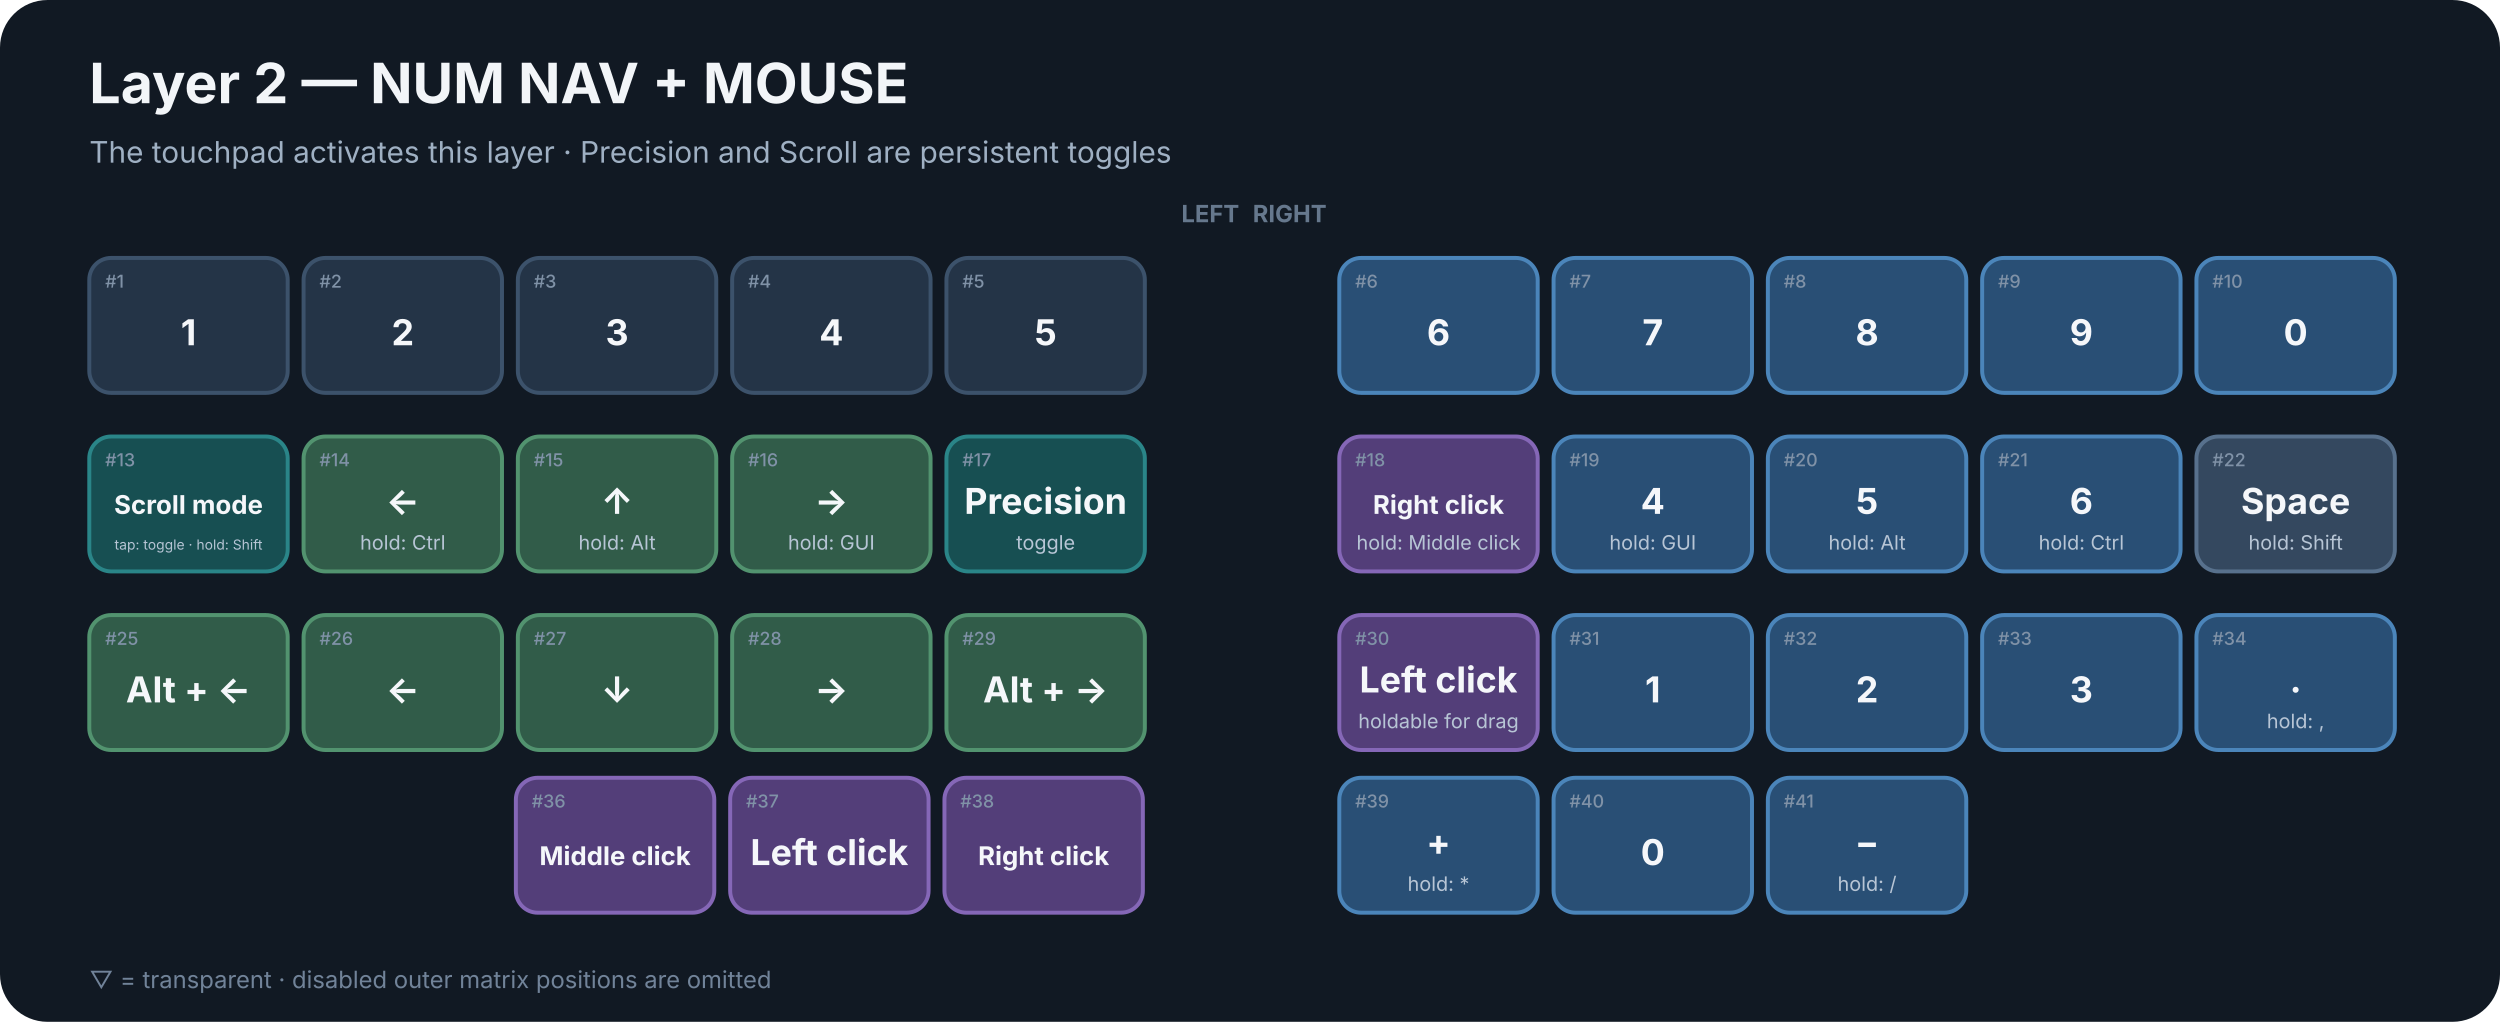
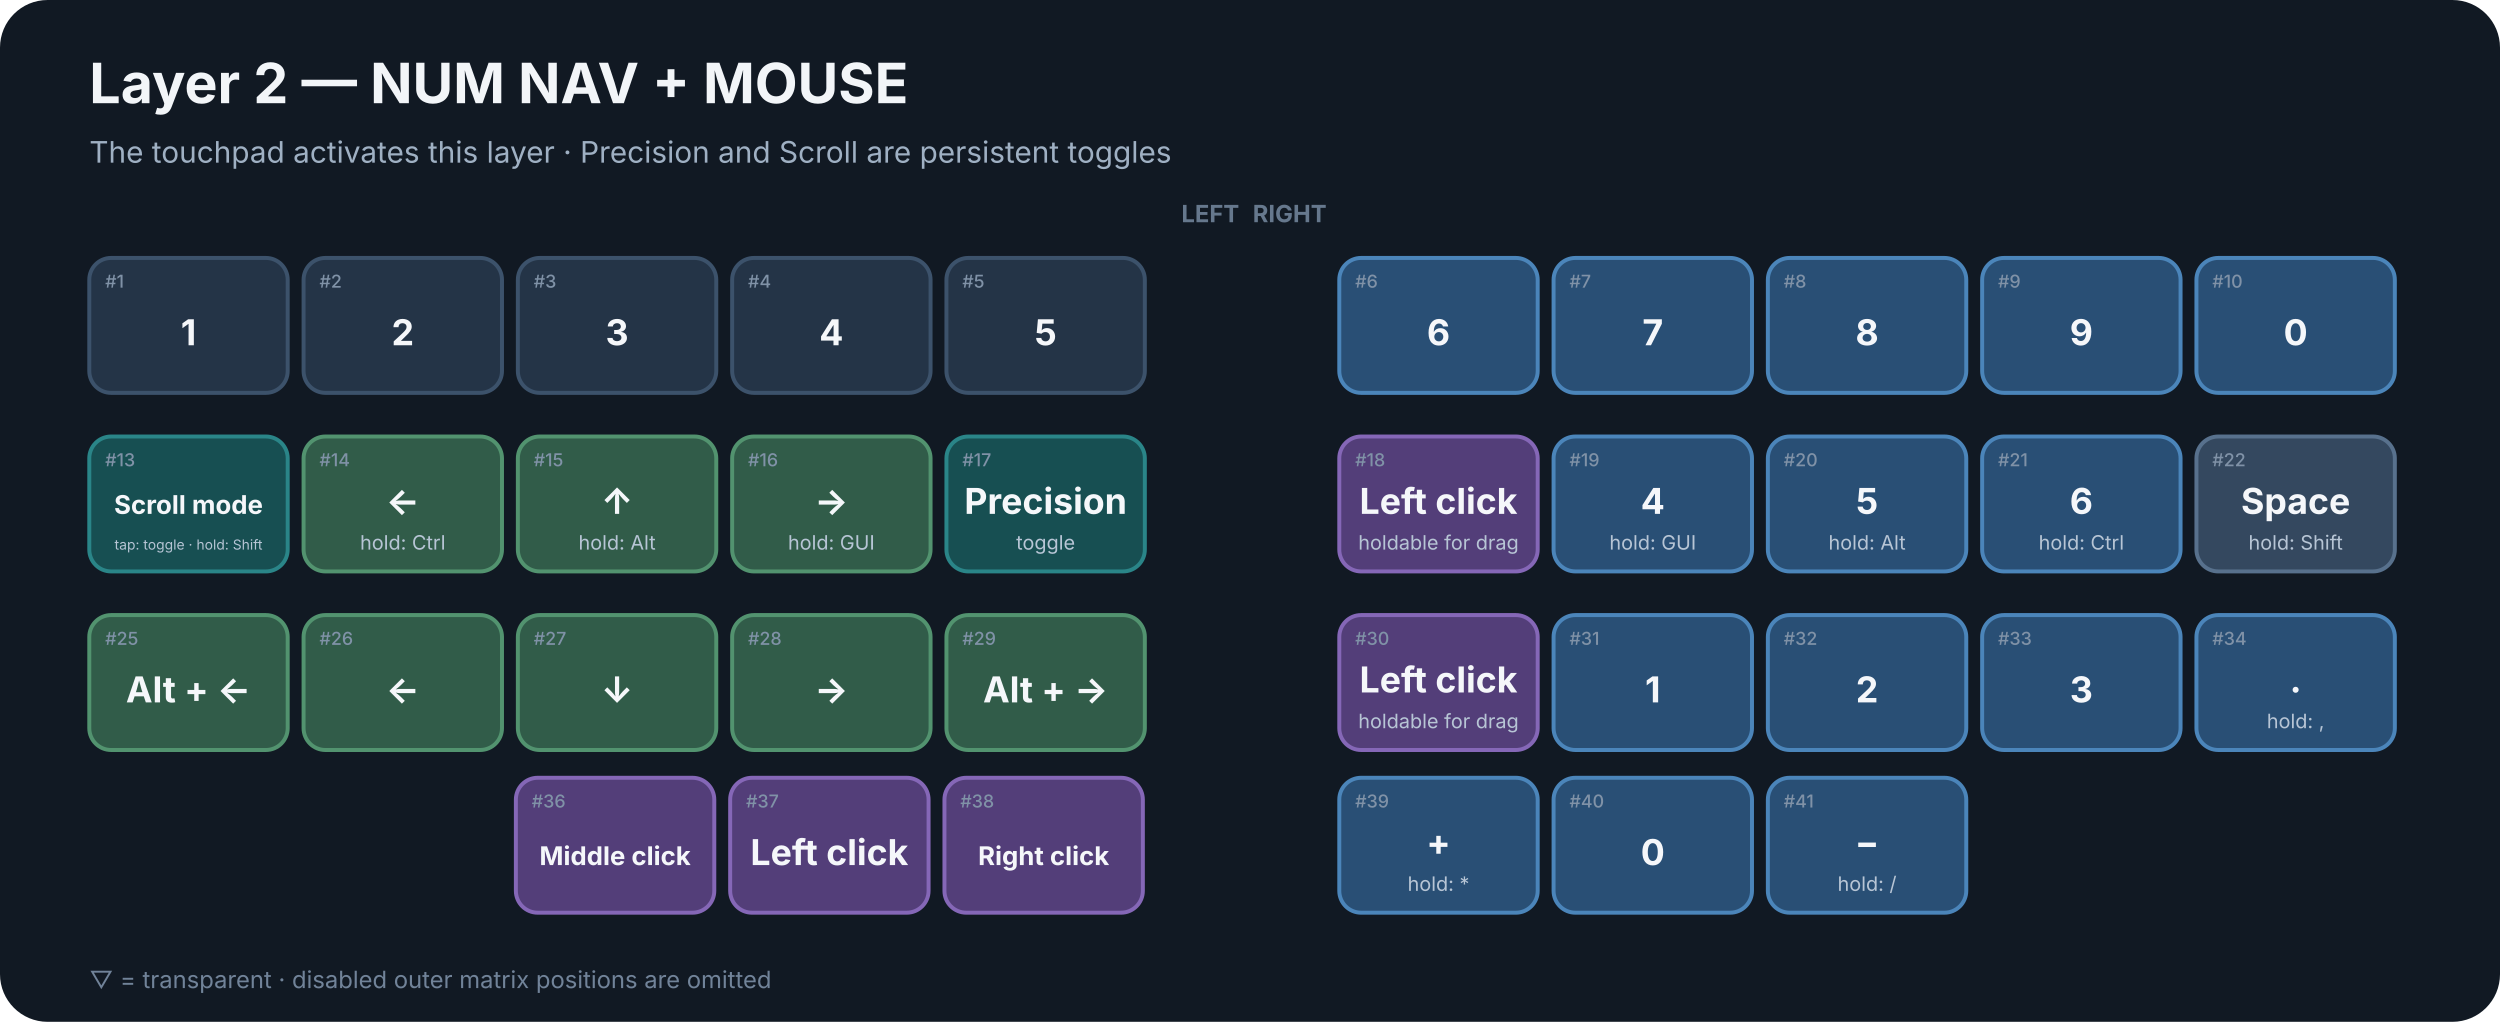
<svg xmlns="http://www.w3.org/2000/svg" width="1260" height="515" viewBox="0 0 1260 515">
  <rect width="100%" height="100%" rx="24" fill="#111923" />
  <text x="45" y="52" text-anchor="start" font-family="-apple-system, BlinkMacSystemFont, Segoe UI, sans-serif" font-size="28" font-weight="700" fill="#f2f5f8">Layer 2 — NUM NAV + MOUSE</text>
  <text x="45" y="82" text-anchor="start" font-family="-apple-system, BlinkMacSystemFont, Segoe UI, sans-serif" font-size="15" font-weight="400" fill="#9fb0c3">The touchpad activates this layer · Precision and Scroll are persistent toggles</text>
  <text x="610" y="112" text-anchor="middle" font-family="-apple-system, BlinkMacSystemFont, Segoe UI, sans-serif" font-size="12" font-weight="700" fill="#66788d">LEFT</text>
  <text x="650" y="112" text-anchor="middle" font-family="-apple-system, BlinkMacSystemFont, Segoe UI, sans-serif" font-size="12" font-weight="700" fill="#66788d">RIGHT</text>
  <rect x="45" y="130" width="100" height="68" rx="11" fill="#243447" stroke="#3c526b" stroke-width="2" />
  <text x="53" y="145" text-anchor="start" font-family="-apple-system, BlinkMacSystemFont, Segoe UI, sans-serif" font-size="9" font-weight="500" fill="#8092a7">#1</text>
  <text x="95.0" y="174" text-anchor="middle" font-family="-apple-system, BlinkMacSystemFont, Segoe UI, sans-serif" font-size="18" font-weight="650" fill="#f5f7fa">1</text>
  <rect x="153" y="130" width="100" height="68" rx="11" fill="#243447" stroke="#3c526b" stroke-width="2" />
  <text x="161" y="145" text-anchor="start" font-family="-apple-system, BlinkMacSystemFont, Segoe UI, sans-serif" font-size="9" font-weight="500" fill="#8092a7">#2</text>
  <text x="203.0" y="174" text-anchor="middle" font-family="-apple-system, BlinkMacSystemFont, Segoe UI, sans-serif" font-size="18" font-weight="650" fill="#f5f7fa">2</text>
  <rect x="261" y="130" width="100" height="68" rx="11" fill="#243447" stroke="#3c526b" stroke-width="2" />
  <text x="269" y="145" text-anchor="start" font-family="-apple-system, BlinkMacSystemFont, Segoe UI, sans-serif" font-size="9" font-weight="500" fill="#8092a7">#3</text>
  <text x="311.0" y="174" text-anchor="middle" font-family="-apple-system, BlinkMacSystemFont, Segoe UI, sans-serif" font-size="18" font-weight="650" fill="#f5f7fa">3</text>
  <rect x="369" y="130" width="100" height="68" rx="11" fill="#243447" stroke="#3c526b" stroke-width="2" />
  <text x="377" y="145" text-anchor="start" font-family="-apple-system, BlinkMacSystemFont, Segoe UI, sans-serif" font-size="9" font-weight="500" fill="#8092a7">#4</text>
  <text x="419.0" y="174" text-anchor="middle" font-family="-apple-system, BlinkMacSystemFont, Segoe UI, sans-serif" font-size="18" font-weight="650" fill="#f5f7fa">4</text>
  <rect x="477" y="130" width="100" height="68" rx="11" fill="#243447" stroke="#3c526b" stroke-width="2" />
  <text x="485" y="145" text-anchor="start" font-family="-apple-system, BlinkMacSystemFont, Segoe UI, sans-serif" font-size="9" font-weight="500" fill="#8092a7">#5</text>
  <text x="527.0" y="174" text-anchor="middle" font-family="-apple-system, BlinkMacSystemFont, Segoe UI, sans-serif" font-size="18" font-weight="650" fill="#f5f7fa">5</text>
  <rect x="675" y="130" width="100" height="68" rx="11" fill="#294f75" stroke="#4b85ba" stroke-width="2" />
  <text x="683" y="145" text-anchor="start" font-family="-apple-system, BlinkMacSystemFont, Segoe UI, sans-serif" font-size="9" font-weight="500" fill="#8092a7">#6</text>
  <text x="725.0" y="174" text-anchor="middle" font-family="-apple-system, BlinkMacSystemFont, Segoe UI, sans-serif" font-size="18" font-weight="650" fill="#f5f7fa">6</text>
  <rect x="783" y="130" width="100" height="68" rx="11" fill="#294f75" stroke="#4b85ba" stroke-width="2" />
  <text x="791" y="145" text-anchor="start" font-family="-apple-system, BlinkMacSystemFont, Segoe UI, sans-serif" font-size="9" font-weight="500" fill="#8092a7">#7</text>
  <text x="833.0" y="174" text-anchor="middle" font-family="-apple-system, BlinkMacSystemFont, Segoe UI, sans-serif" font-size="18" font-weight="650" fill="#f5f7fa">7</text>
  <rect x="891" y="130" width="100" height="68" rx="11" fill="#294f75" stroke="#4b85ba" stroke-width="2" />
  <text x="899" y="145" text-anchor="start" font-family="-apple-system, BlinkMacSystemFont, Segoe UI, sans-serif" font-size="9" font-weight="500" fill="#8092a7">#8</text>
  <text x="941.0" y="174" text-anchor="middle" font-family="-apple-system, BlinkMacSystemFont, Segoe UI, sans-serif" font-size="18" font-weight="650" fill="#f5f7fa">8</text>
  <rect x="999" y="130" width="100" height="68" rx="11" fill="#294f75" stroke="#4b85ba" stroke-width="2" />
  <text x="1007" y="145" text-anchor="start" font-family="-apple-system, BlinkMacSystemFont, Segoe UI, sans-serif" font-size="9" font-weight="500" fill="#8092a7">#9</text>
  <text x="1049.0" y="174" text-anchor="middle" font-family="-apple-system, BlinkMacSystemFont, Segoe UI, sans-serif" font-size="18" font-weight="650" fill="#f5f7fa">9</text>
  <rect x="1107" y="130" width="100" height="68" rx="11" fill="#294f75" stroke="#4b85ba" stroke-width="2" />
  <text x="1115" y="145" text-anchor="start" font-family="-apple-system, BlinkMacSystemFont, Segoe UI, sans-serif" font-size="9" font-weight="500" fill="#8092a7">#10</text>
  <text x="1157.0" y="174" text-anchor="middle" font-family="-apple-system, BlinkMacSystemFont, Segoe UI, sans-serif" font-size="18" font-weight="650" fill="#f5f7fa">0</text>
  <rect x="45" y="220" width="100" height="68" rx="11" fill="#174f52" stroke="#2a8588" stroke-width="2" />
  <text x="53" y="235" text-anchor="start" font-family="-apple-system, BlinkMacSystemFont, Segoe UI, sans-serif" font-size="9" font-weight="500" fill="#8092a7">#13</text>
  <text x="95.0" y="259" text-anchor="middle" font-family="-apple-system, BlinkMacSystemFont, Segoe UI, sans-serif" font-size="13" font-weight="650" fill="#f5f7fa">Scroll mode</text>
  <text x="95.0" y="277" text-anchor="middle" font-family="-apple-system, BlinkMacSystemFont, Segoe UI, sans-serif" font-size="7" font-weight="400" fill="#b7c5d5">tap: toggle · hold: Shift</text>
  <rect x="153" y="220" width="100" height="68" rx="11" fill="#315c49" stroke="#52936f" stroke-width="2" />
  <text x="161" y="235" text-anchor="start" font-family="-apple-system, BlinkMacSystemFont, Segoe UI, sans-serif" font-size="9" font-weight="500" fill="#8092a7">#14</text>
  <text x="203.0" y="259" text-anchor="middle" font-family="-apple-system, BlinkMacSystemFont, Segoe UI, sans-serif" font-size="18" font-weight="650" fill="#f5f7fa">←</text>
  <text x="203.0" y="277" text-anchor="middle" font-family="-apple-system, BlinkMacSystemFont, Segoe UI, sans-serif" font-size="10" font-weight="400" fill="#b7c5d5">hold: Ctrl</text>
  <rect x="261" y="220" width="100" height="68" rx="11" fill="#315c49" stroke="#52936f" stroke-width="2" />
  <text x="269" y="235" text-anchor="start" font-family="-apple-system, BlinkMacSystemFont, Segoe UI, sans-serif" font-size="9" font-weight="500" fill="#8092a7">#15</text>
  <text x="311.0" y="259" text-anchor="middle" font-family="-apple-system, BlinkMacSystemFont, Segoe UI, sans-serif" font-size="18" font-weight="650" fill="#f5f7fa">↑</text>
  <text x="311.0" y="277" text-anchor="middle" font-family="-apple-system, BlinkMacSystemFont, Segoe UI, sans-serif" font-size="10" font-weight="400" fill="#b7c5d5">hold: Alt</text>
  <rect x="369" y="220" width="100" height="68" rx="11" fill="#315c49" stroke="#52936f" stroke-width="2" />
  <text x="377" y="235" text-anchor="start" font-family="-apple-system, BlinkMacSystemFont, Segoe UI, sans-serif" font-size="9" font-weight="500" fill="#8092a7">#16</text>
  <text x="419.0" y="259" text-anchor="middle" font-family="-apple-system, BlinkMacSystemFont, Segoe UI, sans-serif" font-size="18" font-weight="650" fill="#f5f7fa">→</text>
  <text x="419.0" y="277" text-anchor="middle" font-family="-apple-system, BlinkMacSystemFont, Segoe UI, sans-serif" font-size="10" font-weight="400" fill="#b7c5d5">hold: GUI</text>
  <rect x="477" y="220" width="100" height="68" rx="11" fill="#174f52" stroke="#2a8588" stroke-width="2" />
  <text x="485" y="235" text-anchor="start" font-family="-apple-system, BlinkMacSystemFont, Segoe UI, sans-serif" font-size="9" font-weight="500" fill="#8092a7">#17</text>
  <text x="527.0" y="259" text-anchor="middle" font-family="-apple-system, BlinkMacSystemFont, Segoe UI, sans-serif" font-size="18" font-weight="650" fill="#f5f7fa">Precision</text>
  <text x="527.0" y="277" text-anchor="middle" font-family="-apple-system, BlinkMacSystemFont, Segoe UI, sans-serif" font-size="10" font-weight="400" fill="#b7c5d5">toggle</text>
  <rect x="675" y="220" width="100" height="68" rx="11" fill="#533e79" stroke="#8567b7" stroke-width="2" />
  <text x="683" y="235" text-anchor="start" font-family="-apple-system, BlinkMacSystemFont, Segoe UI, sans-serif" font-size="9" font-weight="500" fill="#8092a7">#18</text>
-   <text x="725.0" y="259" text-anchor="middle" font-family="-apple-system, BlinkMacSystemFont, Segoe UI, sans-serif" font-size="13" font-weight="650" fill="#f5f7fa">Right click</text>
-   <text x="725.0" y="277" text-anchor="middle" font-family="-apple-system, BlinkMacSystemFont, Segoe UI, sans-serif" font-size="10" font-weight="400" fill="#b7c5d5">hold: Middle click</text>
+   <text x="725.0" y="259" text-anchor="middle" font-family="-apple-system, BlinkMacSystemFont, Segoe UI, sans-serif" font-size="18" font-weight="650" fill="#f5f7fa">Left click</text>
+   <text x="725.0" y="277" text-anchor="middle" font-family="-apple-system, BlinkMacSystemFont, Segoe UI, sans-serif" font-size="10" font-weight="400" fill="#b7c5d5">holdable for drag</text>
  <rect x="783" y="220" width="100" height="68" rx="11" fill="#294f75" stroke="#4b85ba" stroke-width="2" />
  <text x="791" y="235" text-anchor="start" font-family="-apple-system, BlinkMacSystemFont, Segoe UI, sans-serif" font-size="9" font-weight="500" fill="#8092a7">#19</text>
  <text x="833.0" y="259" text-anchor="middle" font-family="-apple-system, BlinkMacSystemFont, Segoe UI, sans-serif" font-size="18" font-weight="650" fill="#f5f7fa">4</text>
  <text x="833.0" y="277" text-anchor="middle" font-family="-apple-system, BlinkMacSystemFont, Segoe UI, sans-serif" font-size="10" font-weight="400" fill="#b7c5d5">hold: GUI</text>
  <rect x="891" y="220" width="100" height="68" rx="11" fill="#294f75" stroke="#4b85ba" stroke-width="2" />
  <text x="899" y="235" text-anchor="start" font-family="-apple-system, BlinkMacSystemFont, Segoe UI, sans-serif" font-size="9" font-weight="500" fill="#8092a7">#20</text>
  <text x="941.0" y="259" text-anchor="middle" font-family="-apple-system, BlinkMacSystemFont, Segoe UI, sans-serif" font-size="18" font-weight="650" fill="#f5f7fa">5</text>
  <text x="941.0" y="277" text-anchor="middle" font-family="-apple-system, BlinkMacSystemFont, Segoe UI, sans-serif" font-size="10" font-weight="400" fill="#b7c5d5">hold: Alt</text>
  <rect x="999" y="220" width="100" height="68" rx="11" fill="#294f75" stroke="#4b85ba" stroke-width="2" />
  <text x="1007" y="235" text-anchor="start" font-family="-apple-system, BlinkMacSystemFont, Segoe UI, sans-serif" font-size="9" font-weight="500" fill="#8092a7">#21</text>
  <text x="1049.0" y="259" text-anchor="middle" font-family="-apple-system, BlinkMacSystemFont, Segoe UI, sans-serif" font-size="18" font-weight="650" fill="#f5f7fa">6</text>
  <text x="1049.0" y="277" text-anchor="middle" font-family="-apple-system, BlinkMacSystemFont, Segoe UI, sans-serif" font-size="10" font-weight="400" fill="#b7c5d5">hold: Ctrl</text>
  <rect x="1107" y="220" width="100" height="68" rx="11" fill="#34485f" stroke="#58718d" stroke-width="2" />
  <text x="1115" y="235" text-anchor="start" font-family="-apple-system, BlinkMacSystemFont, Segoe UI, sans-serif" font-size="9" font-weight="500" fill="#8092a7">#22</text>
  <text x="1157.0" y="259" text-anchor="middle" font-family="-apple-system, BlinkMacSystemFont, Segoe UI, sans-serif" font-size="18" font-weight="650" fill="#f5f7fa">Space</text>
  <text x="1157.0" y="277" text-anchor="middle" font-family="-apple-system, BlinkMacSystemFont, Segoe UI, sans-serif" font-size="10" font-weight="400" fill="#b7c5d5">hold: Shift</text>
  <rect x="45" y="310" width="100" height="68" rx="11" fill="#315c49" stroke="#52936f" stroke-width="2" />
  <text x="53" y="325" text-anchor="start" font-family="-apple-system, BlinkMacSystemFont, Segoe UI, sans-serif" font-size="9" font-weight="500" fill="#8092a7">#25</text>
  <text x="95.0" y="354" text-anchor="middle" font-family="-apple-system, BlinkMacSystemFont, Segoe UI, sans-serif" font-size="18" font-weight="650" fill="#f5f7fa">Alt + ←</text>
  <rect x="153" y="310" width="100" height="68" rx="11" fill="#315c49" stroke="#52936f" stroke-width="2" />
  <text x="161" y="325" text-anchor="start" font-family="-apple-system, BlinkMacSystemFont, Segoe UI, sans-serif" font-size="9" font-weight="500" fill="#8092a7">#26</text>
  <text x="203.0" y="354" text-anchor="middle" font-family="-apple-system, BlinkMacSystemFont, Segoe UI, sans-serif" font-size="18" font-weight="650" fill="#f5f7fa">←</text>
  <rect x="261" y="310" width="100" height="68" rx="11" fill="#315c49" stroke="#52936f" stroke-width="2" />
  <text x="269" y="325" text-anchor="start" font-family="-apple-system, BlinkMacSystemFont, Segoe UI, sans-serif" font-size="9" font-weight="500" fill="#8092a7">#27</text>
  <text x="311.0" y="354" text-anchor="middle" font-family="-apple-system, BlinkMacSystemFont, Segoe UI, sans-serif" font-size="18" font-weight="650" fill="#f5f7fa">↓</text>
  <rect x="369" y="310" width="100" height="68" rx="11" fill="#315c49" stroke="#52936f" stroke-width="2" />
  <text x="377" y="325" text-anchor="start" font-family="-apple-system, BlinkMacSystemFont, Segoe UI, sans-serif" font-size="9" font-weight="500" fill="#8092a7">#28</text>
  <text x="419.0" y="354" text-anchor="middle" font-family="-apple-system, BlinkMacSystemFont, Segoe UI, sans-serif" font-size="18" font-weight="650" fill="#f5f7fa">→</text>
  <rect x="477" y="310" width="100" height="68" rx="11" fill="#315c49" stroke="#52936f" stroke-width="2" />
  <text x="485" y="325" text-anchor="start" font-family="-apple-system, BlinkMacSystemFont, Segoe UI, sans-serif" font-size="9" font-weight="500" fill="#8092a7">#29</text>
  <text x="527.0" y="354" text-anchor="middle" font-family="-apple-system, BlinkMacSystemFont, Segoe UI, sans-serif" font-size="18" font-weight="650" fill="#f5f7fa">Alt + →</text>
  <rect x="675" y="310" width="100" height="68" rx="11" fill="#533e79" stroke="#8567b7" stroke-width="2" />
  <text x="683" y="325" text-anchor="start" font-family="-apple-system, BlinkMacSystemFont, Segoe UI, sans-serif" font-size="9" font-weight="500" fill="#8092a7">#30</text>
  <text x="725.0" y="349" text-anchor="middle" font-family="-apple-system, BlinkMacSystemFont, Segoe UI, sans-serif" font-size="18" font-weight="650" fill="#f5f7fa">Left click</text>
  <text x="725.0" y="367" text-anchor="middle" font-family="-apple-system, BlinkMacSystemFont, Segoe UI, sans-serif" font-size="10" font-weight="400" fill="#b7c5d5">holdable for drag</text>
  <rect x="783" y="310" width="100" height="68" rx="11" fill="#294f75" stroke="#4b85ba" stroke-width="2" />
  <text x="791" y="325" text-anchor="start" font-family="-apple-system, BlinkMacSystemFont, Segoe UI, sans-serif" font-size="9" font-weight="500" fill="#8092a7">#31</text>
  <text x="833.0" y="354" text-anchor="middle" font-family="-apple-system, BlinkMacSystemFont, Segoe UI, sans-serif" font-size="18" font-weight="650" fill="#f5f7fa">1</text>
  <rect x="891" y="310" width="100" height="68" rx="11" fill="#294f75" stroke="#4b85ba" stroke-width="2" />
  <text x="899" y="325" text-anchor="start" font-family="-apple-system, BlinkMacSystemFont, Segoe UI, sans-serif" font-size="9" font-weight="500" fill="#8092a7">#32</text>
  <text x="941.0" y="354" text-anchor="middle" font-family="-apple-system, BlinkMacSystemFont, Segoe UI, sans-serif" font-size="18" font-weight="650" fill="#f5f7fa">2</text>
  <rect x="999" y="310" width="100" height="68" rx="11" fill="#294f75" stroke="#4b85ba" stroke-width="2" />
  <text x="1007" y="325" text-anchor="start" font-family="-apple-system, BlinkMacSystemFont, Segoe UI, sans-serif" font-size="9" font-weight="500" fill="#8092a7">#33</text>
  <text x="1049.0" y="354" text-anchor="middle" font-family="-apple-system, BlinkMacSystemFont, Segoe UI, sans-serif" font-size="18" font-weight="650" fill="#f5f7fa">3</text>
  <rect x="1107" y="310" width="100" height="68" rx="11" fill="#294f75" stroke="#4b85ba" stroke-width="2" />
  <text x="1115" y="325" text-anchor="start" font-family="-apple-system, BlinkMacSystemFont, Segoe UI, sans-serif" font-size="9" font-weight="500" fill="#8092a7">#34</text>
  <text x="1157.0" y="349" text-anchor="middle" font-family="-apple-system, BlinkMacSystemFont, Segoe UI, sans-serif" font-size="18" font-weight="650" fill="#f5f7fa">.</text>
  <text x="1157.0" y="367" text-anchor="middle" font-family="-apple-system, BlinkMacSystemFont, Segoe UI, sans-serif" font-size="10" font-weight="400" fill="#b7c5d5">hold: ,</text>
  <rect x="260" y="392" width="100" height="68" rx="11" fill="#533e79" stroke="#8567b7" stroke-width="2" />
  <text x="268" y="407" text-anchor="start" font-family="-apple-system, BlinkMacSystemFont, Segoe UI, sans-serif" font-size="9" font-weight="500" fill="#8092a7">#36</text>
  <text x="310.0" y="436" text-anchor="middle" font-family="-apple-system, BlinkMacSystemFont, Segoe UI, sans-serif" font-size="13" font-weight="650" fill="#f5f7fa">Middle click</text>
  <rect x="368" y="392" width="100" height="68" rx="11" fill="#533e79" stroke="#8567b7" stroke-width="2" />
  <text x="376" y="407" text-anchor="start" font-family="-apple-system, BlinkMacSystemFont, Segoe UI, sans-serif" font-size="9" font-weight="500" fill="#8092a7">#37</text>
  <text x="418.0" y="436" text-anchor="middle" font-family="-apple-system, BlinkMacSystemFont, Segoe UI, sans-serif" font-size="18" font-weight="650" fill="#f5f7fa">Left click</text>
  <rect x="476" y="392" width="100" height="68" rx="11" fill="#533e79" stroke="#8567b7" stroke-width="2" />
  <text x="484" y="407" text-anchor="start" font-family="-apple-system, BlinkMacSystemFont, Segoe UI, sans-serif" font-size="9" font-weight="500" fill="#8092a7">#38</text>
  <text x="526.0" y="436" text-anchor="middle" font-family="-apple-system, BlinkMacSystemFont, Segoe UI, sans-serif" font-size="13" font-weight="650" fill="#f5f7fa">Right click</text>
  <rect x="675" y="392" width="100" height="68" rx="11" fill="#294f75" stroke="#4b85ba" stroke-width="2" />
  <text x="683" y="407" text-anchor="start" font-family="-apple-system, BlinkMacSystemFont, Segoe UI, sans-serif" font-size="9" font-weight="500" fill="#8092a7">#39</text>
  <text x="725.0" y="431" text-anchor="middle" font-family="-apple-system, BlinkMacSystemFont, Segoe UI, sans-serif" font-size="18" font-weight="650" fill="#f5f7fa">+</text>
  <text x="725.0" y="449" text-anchor="middle" font-family="-apple-system, BlinkMacSystemFont, Segoe UI, sans-serif" font-size="10" font-weight="400" fill="#b7c5d5">hold: *</text>
  <rect x="783" y="392" width="100" height="68" rx="11" fill="#294f75" stroke="#4b85ba" stroke-width="2" />
  <text x="791" y="407" text-anchor="start" font-family="-apple-system, BlinkMacSystemFont, Segoe UI, sans-serif" font-size="9" font-weight="500" fill="#8092a7">#40</text>
  <text x="833.0" y="436" text-anchor="middle" font-family="-apple-system, BlinkMacSystemFont, Segoe UI, sans-serif" font-size="18" font-weight="650" fill="#f5f7fa">0</text>
  <rect x="891" y="392" width="100" height="68" rx="11" fill="#294f75" stroke="#4b85ba" stroke-width="2" />
  <text x="899" y="407" text-anchor="start" font-family="-apple-system, BlinkMacSystemFont, Segoe UI, sans-serif" font-size="9" font-weight="500" fill="#8092a7">#41</text>
  <text x="941.0" y="431" text-anchor="middle" font-family="-apple-system, BlinkMacSystemFont, Segoe UI, sans-serif" font-size="18" font-weight="650" fill="#f5f7fa">−</text>
  <text x="941.0" y="449" text-anchor="middle" font-family="-apple-system, BlinkMacSystemFont, Segoe UI, sans-serif" font-size="10" font-weight="400" fill="#b7c5d5">hold: /</text>
  <text x="45" y="498" text-anchor="start" font-family="-apple-system, BlinkMacSystemFont, Segoe UI, sans-serif" font-size="12" font-weight="400" fill="#718399">▽ = transparent · disabled outer matrix positions are omitted</text>
</svg>
